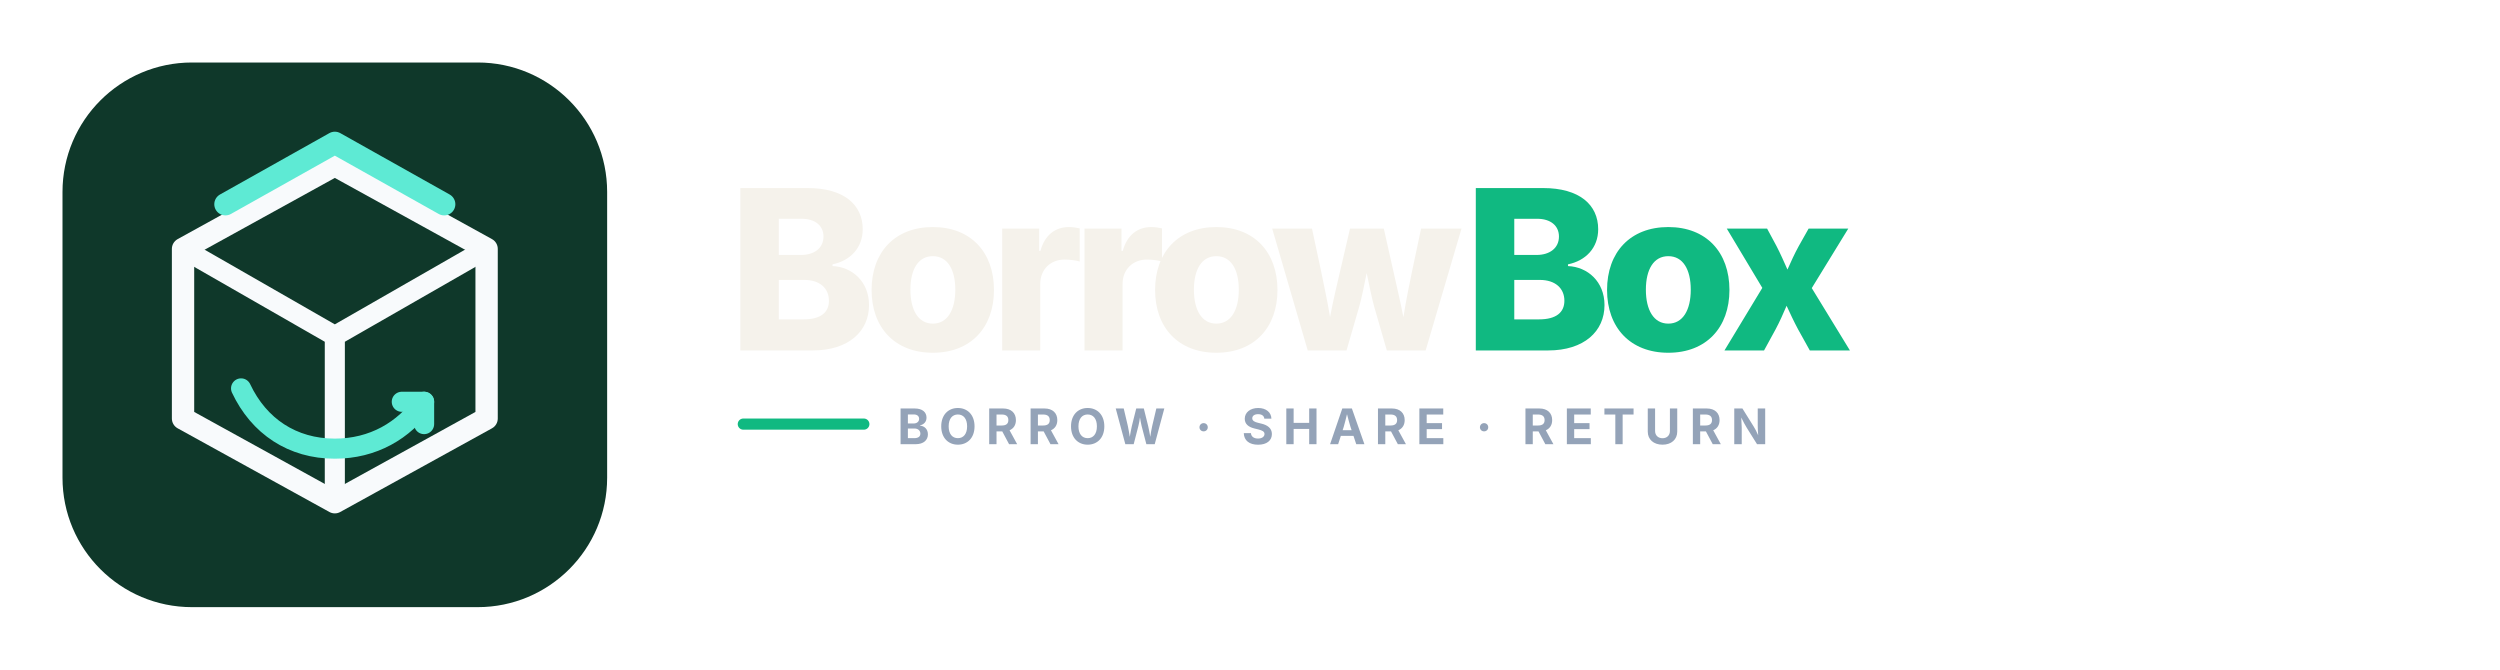
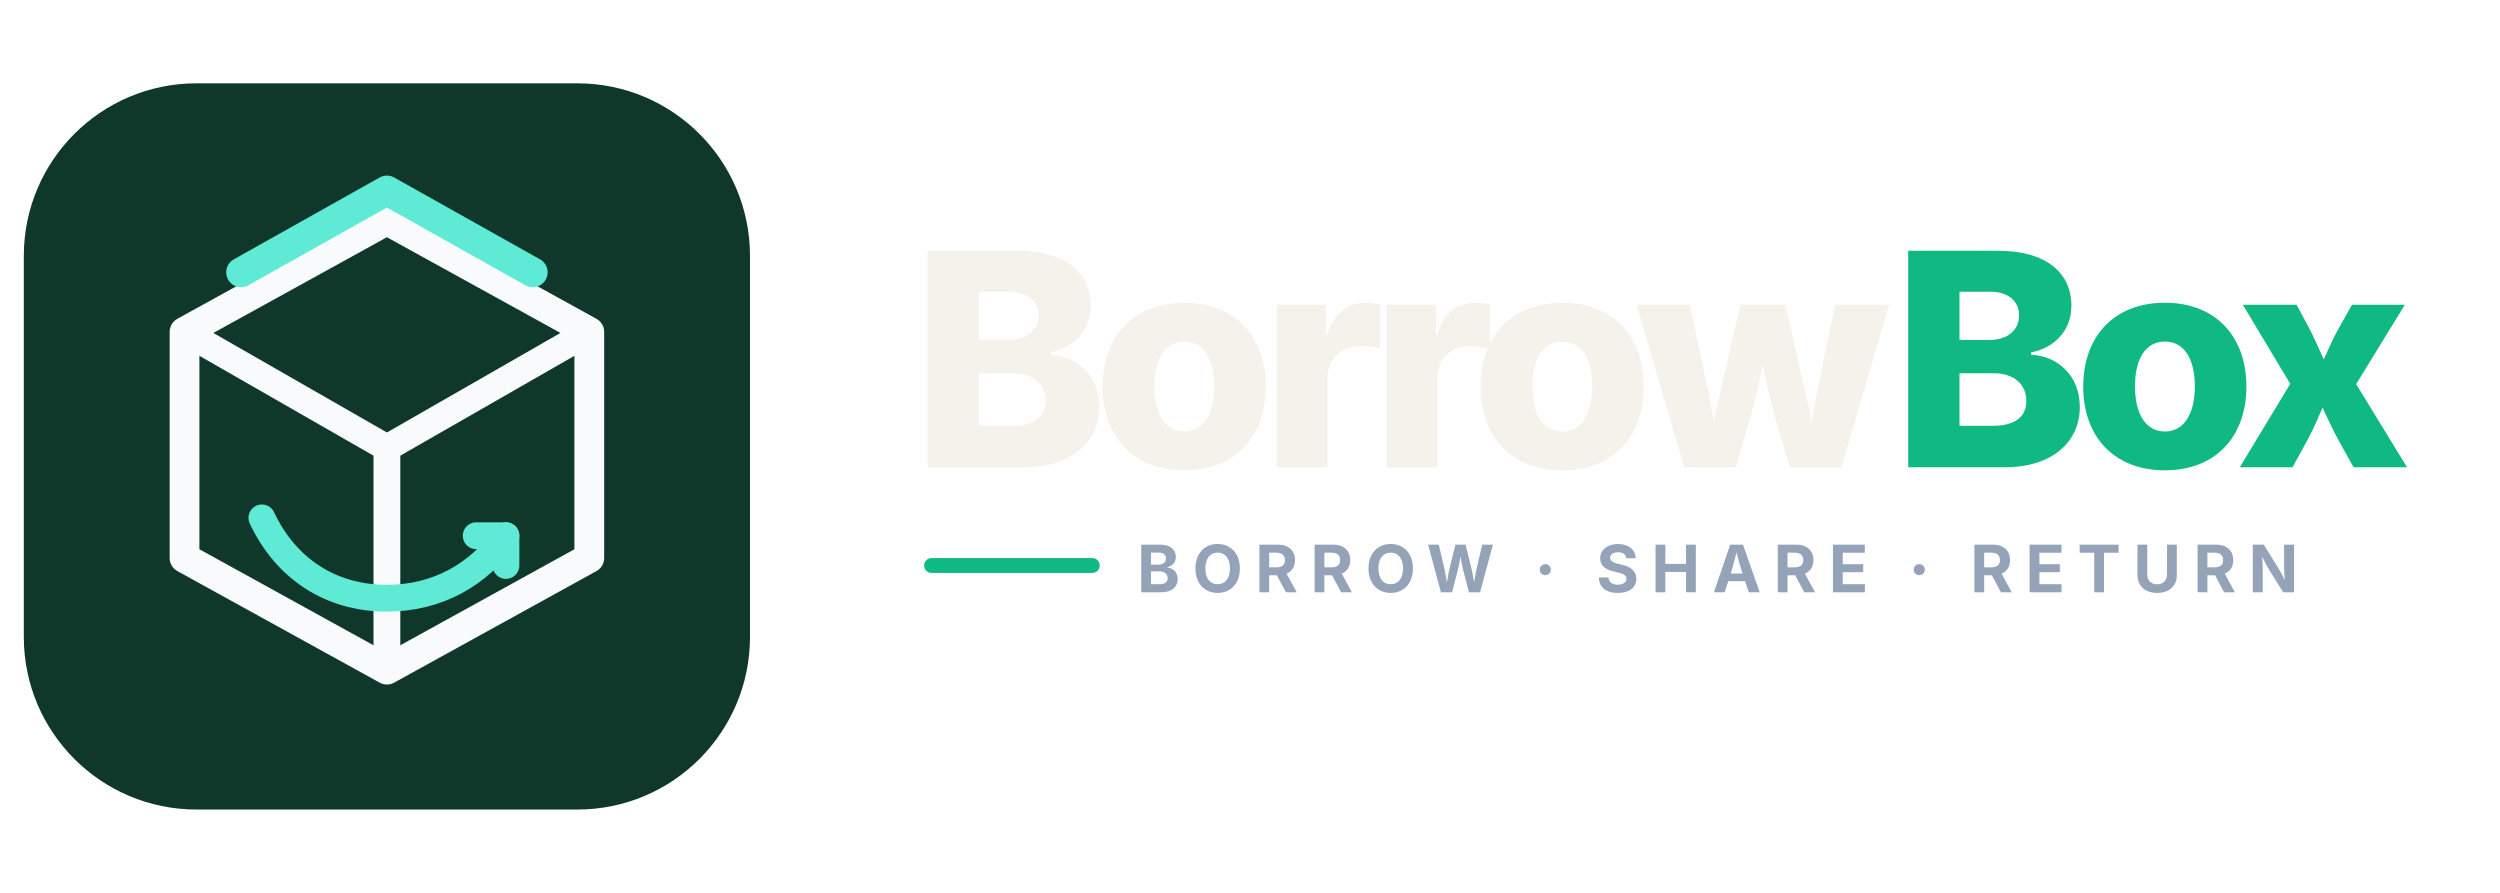
- <svg xmlns="http://www.w3.org/2000/svg" width="1120" height="300" viewBox="0 0 1120 300" role="img" aria-labelledby="title-dark desc-dark">
+ <svg xmlns="http://www.w3.org/2000/svg" width="840" height="300" viewBox="20 0 840 300" role="img" aria-labelledby="title-dark desc-dark">
  <defs>
    <linearGradient id="teal-dark" x1="30" y1="25" x2="270" y2="270" gradientUnits="userSpaceOnUse">
      <stop offset="0" stop-color="#10B981" />
      <stop offset="1" stop-color="#059669" />
    </linearGradient>
  </defs>
  <rect x="28" y="28" width="244" height="244" rx="58" fill="#0F382A" />
  <path d="M82 111.5 150 74l68 37.5v76L150 225l-68-37.5z" fill="none" stroke="#F8FAFC" stroke-width="10" stroke-linejoin="round" />
  <path d="m82 111.5 68 39 68-39M150 150.5V225" fill="none" stroke="#F8FAFC" stroke-width="9" stroke-linecap="round" stroke-linejoin="round" />
  <path d="M101 91.5 150 64l49 27.5" fill="none" stroke="#5EEAD4" stroke-width="10" stroke-linecap="round" stroke-linejoin="round" />
  <path d="M108 174c8 17 23 27 42 27 17 0 31-8 40-21" fill="none" stroke="#5EEAD4" stroke-width="9" stroke-linecap="round" />
  <path d="m180 180 10 0 0 10" fill="none" stroke="#5EEAD4" stroke-width="9" stroke-linecap="round" stroke-linejoin="round" />
  <text x="326" y="157" font-family="Inter, ui-sans-serif, system-ui, -apple-system, BlinkMacSystemFont, 'Segoe UI', sans-serif" font-size="100" font-weight="760" letter-spacing="-5.5" fill="#F5F2EB">Borrow<tspan fill="#10B981">Box</tspan>
  </text>
  <path d="M333 190h54" stroke="#10B981" stroke-width="5" stroke-linecap="round" />
  <text x="402" y="199" font-family="Inter, ui-sans-serif, system-ui, -apple-system, BlinkMacSystemFont, 'Segoe UI', sans-serif" font-size="22" font-weight="650" letter-spacing="4.1" fill="#94A3B8">BORROW · SHARE · RETURN</text>
</svg>
